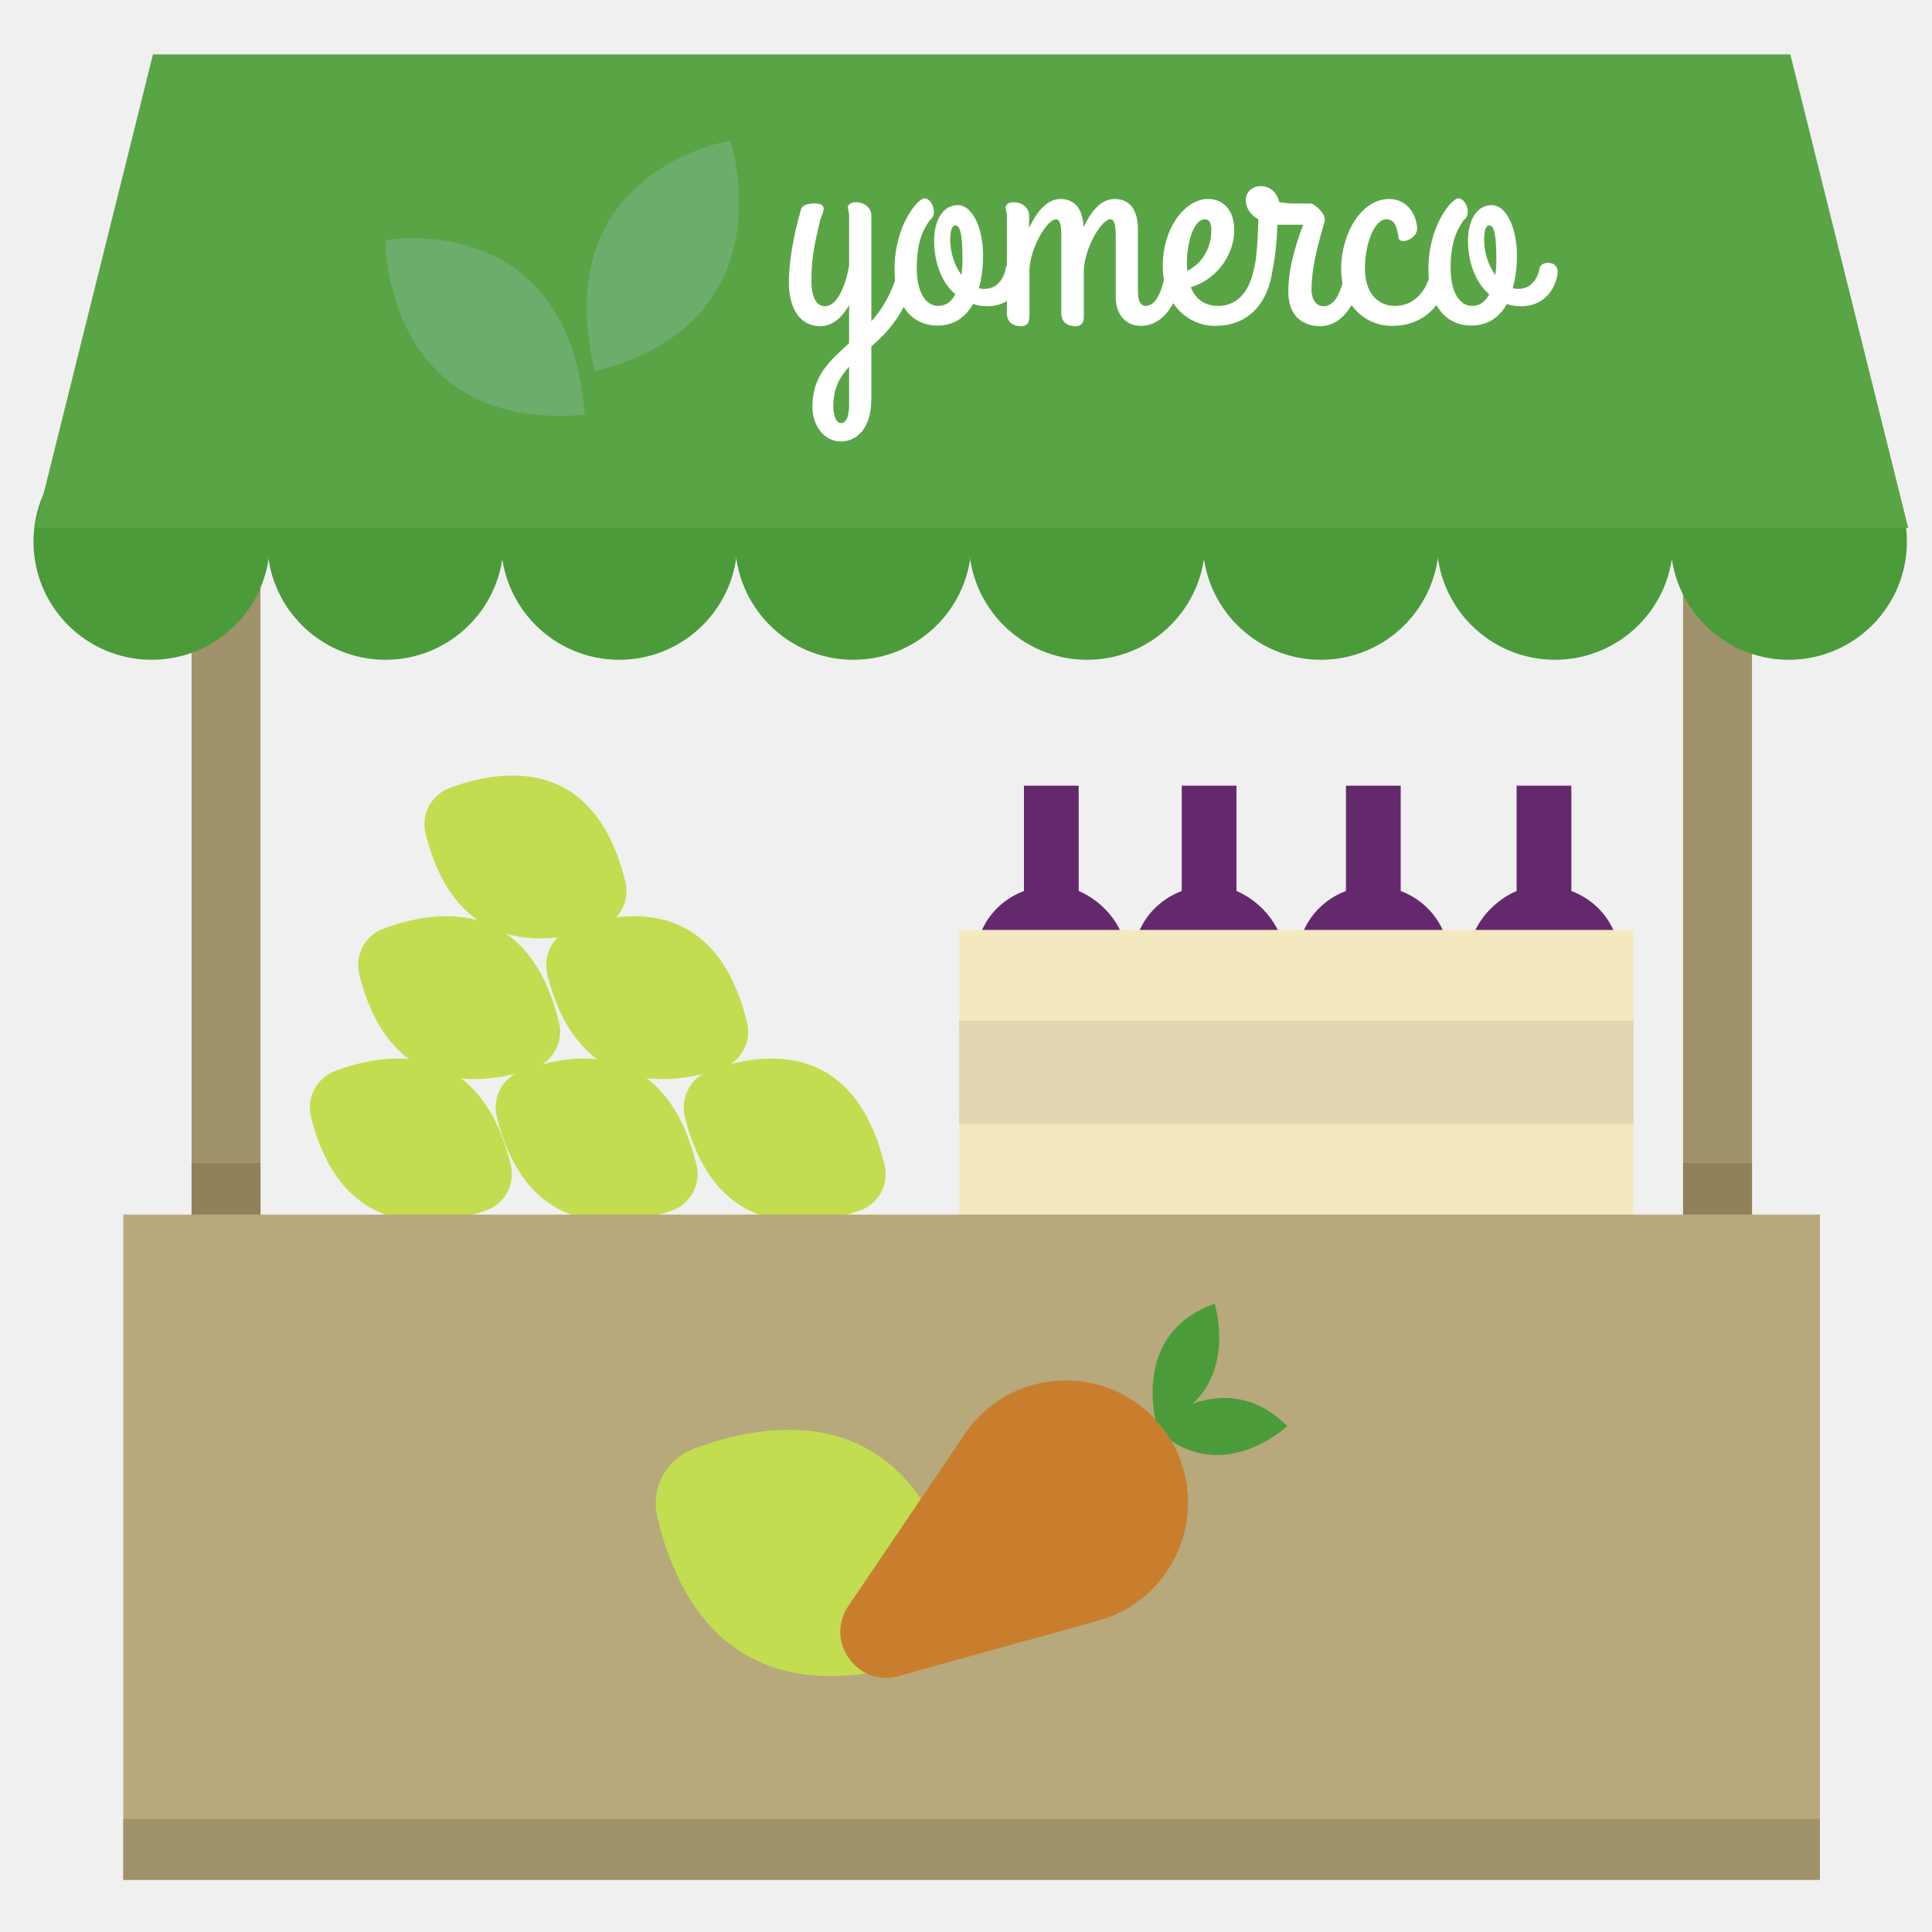
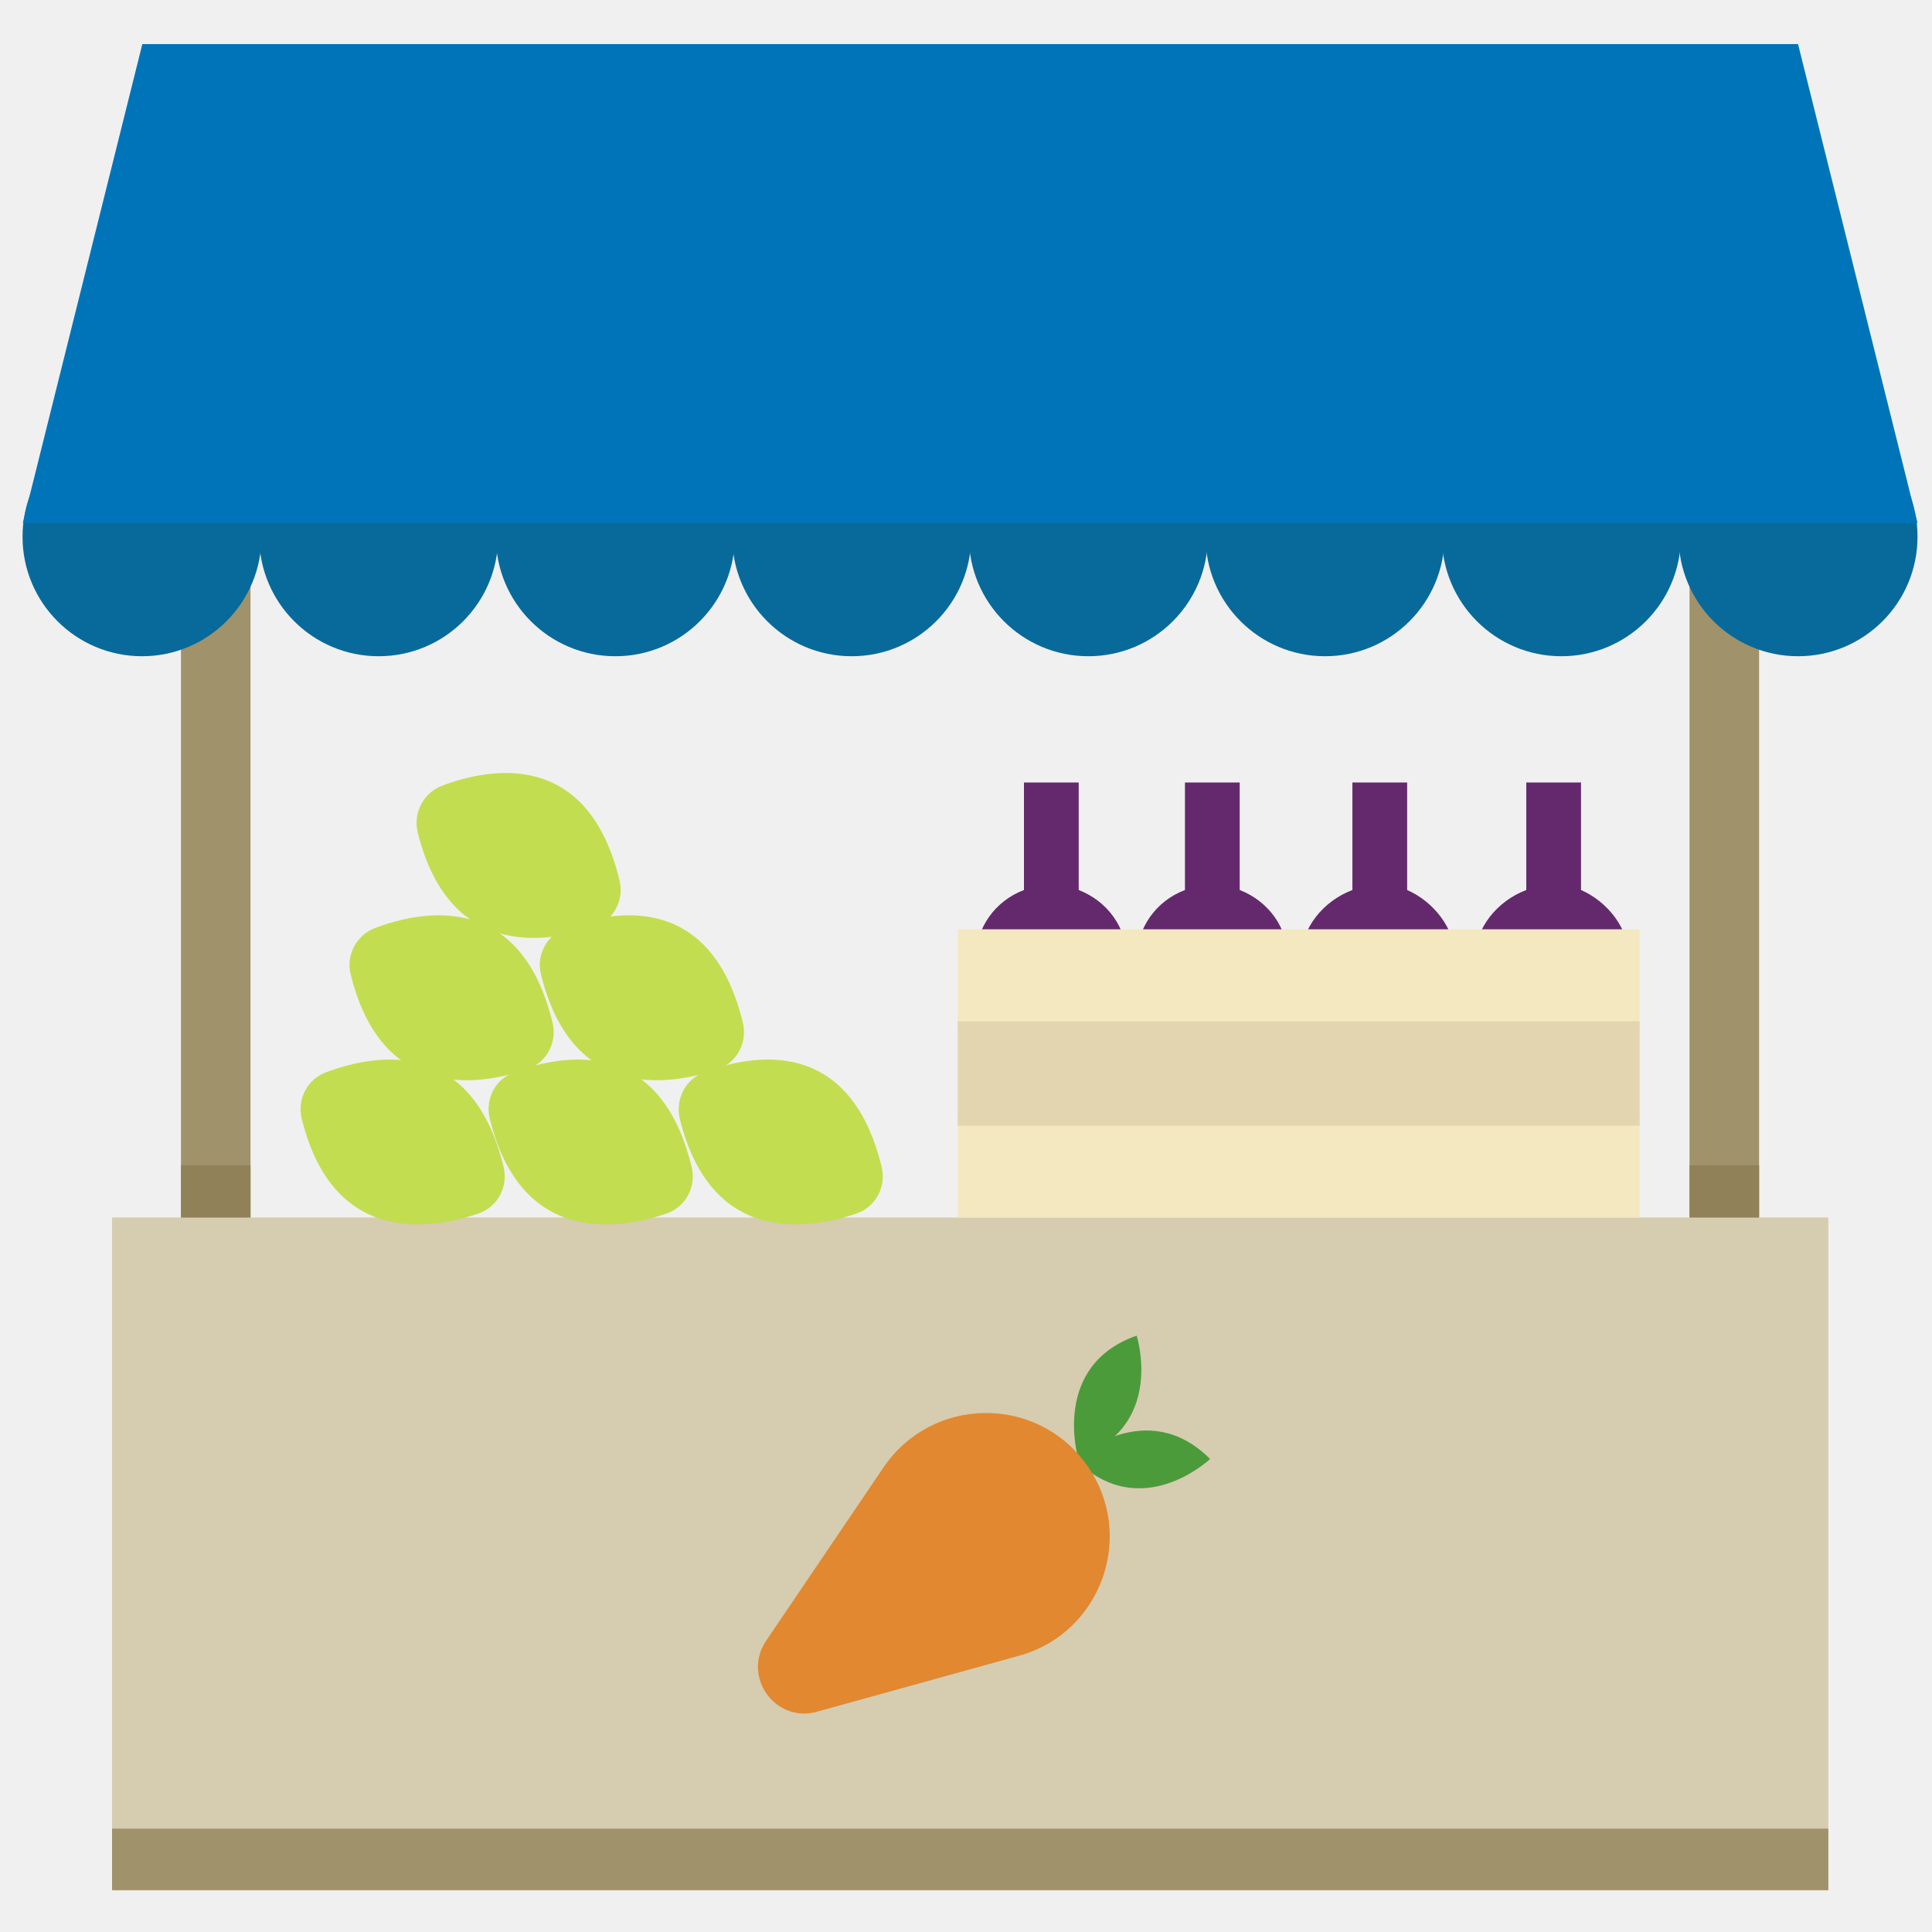
- <svg xmlns="http://www.w3.org/2000/svg" xmlns:xlink="http://www.w3.org/1999/xlink" version="1.1" id="Capa_1" x="0px" y="0px" viewBox="0 0 600 600" enable-background="new 0 0 600 600" xml:space="preserve">
+ <svg xmlns="http://www.w3.org/2000/svg" version="1.1" id="Capa_1" x="0px" y="0px" viewBox="0 0 600 600" enable-background="new 0 0 600 600" xml:space="preserve">
+   <rect x="34.8" y="378.1" fill="#D6CCB0" width="533" height="209" />
+   <rect x="34.8" y="567.9" fill="#A0926A" width="533" height="19.1" />
+   <g>
+     <rect x="56.2" y="162" fill="#A0926A" width="21.6" height="216.1" />
+     <rect x="524.7" y="162" fill="#A0926A" width="21.6" height="216.1" />
+   </g>
+   <g>
+     <rect x="56.2" y="361.9" fill="#918159" width="21.6" height="16.2" />
+     <rect x="524.7" y="361.9" fill="#918159" width="21.6" height="16.2" />
+   </g>
+   <g>
+     <circle fill="#076A9B" cx="44.1" cy="166.7" r="37.1" />
+     <circle fill="#076A9B" cx="117.6" cy="166.7" r="37.1" />
+     <circle fill="#076A9B" cx="191.1" cy="166.7" r="37.1" />
+     <circle fill="#076A9B" cx="264.5" cy="166.7" r="37.1" />
+     <circle fill="#076A9B" cx="338" cy="166.7" r="37.1" />
+     <circle fill="#076A9B" cx="411.5" cy="166.7" r="37.1" />
+     <circle fill="#076A9B" cx="484.9" cy="166.7" r="37.1" />
+     <circle fill="#076A9B" cx="558.4" cy="166.7" r="37.1" />
+   </g>
+   <polygon fill="#0074B8" points="595.5,162.4 7.1,162.4 44.2,13.7 558.4,13.7 " />
  <g>
    <g>
-       <path fill="#C2DD50" d="M104.1,332.6c15.3-5.7,44.7-10.8,54.5,29.1c1.5,6.1-1.9,12.3-7.8,14.3c-15.4,5.2-44.6,9.4-54.2-29.1    C95.1,340.9,98.3,334.8,104.1,332.6z" />
-       <path fill="#C2DD50" d="M161.8,332.6c15.3-5.7,44.7-10.8,54.5,29.1c1.5,6.1-1.9,12.3-7.8,14.3c-15.4,5.2-44.6,9.4-54.2-29.1    C152.8,340.9,156,334.8,161.8,332.6z" />
-       <path fill="#C2DD50" d="M220.2,332.6c15.3-5.7,44.7-10.8,54.5,29.1c1.5,6.1-1.9,12.3-7.8,14.3c-15.4,5.2-44.6,9.4-54.2-29.1    C211.2,340.9,214.4,334.8,220.2,332.6z" />
-       <path fill="#C2DD50" d="M177.5,288.4c15.3-5.7,44.7-10.8,54.5,29.1c1.5,6.1-1.9,12.3-7.8,14.3c-15.4,5.2-44.6,9.4-54.2-29.1    C168.5,296.7,171.7,290.5,177.5,288.4z" />
-       <path fill="#C2DD50" d="M119.1,288.4c15.3-5.7,44.7-10.8,54.5,29.1c1.5,6.1-1.9,12.3-7.8,14.3c-15.4,5.2-44.6,9.4-54.2-29.1    C110.1,296.7,113.3,290.5,119.1,288.4z" />
-       <path fill="#C2DD50" d="M139.7,244.7c15.3-5.7,44.7-10.8,54.5,29.1c1.5,6.1-1.9,12.3-7.8,14.3c-15.4,5.2-44.6,9.4-54.2-29.1    C130.7,253,133.9,246.8,139.7,244.7z" />
-     </g>
-     <g>
-       <path fill="#64296D" d="M335,276.7V244h-17v32.7c-9,3.4-15,11.7-15,21.3v54.4c0,12.6,10.9,23,23.5,23c12.6,0,23.5-10.3,23.5-23    V298C350,288.4,343,280.1,335,276.7z" />
-       <path fill="#64296D" d="M384,276.7V244h-17v32.7c-9,3.4-15,11.7-15,21.3v54.4c0,12.6,10.9,23,23.5,23c12.6,0,23.5-10.3,23.5-23    V298C399,288.4,392,280.1,384,276.7z" />
-       <path fill="#64296D" d="M435,276.7V244h-17v32.7c-9,3.4-15,11.7-15,21.3v54.4c0,12.6,10.9,23,23.5,23c12.6,0,23.5-10.3,23.5-23    V298C450,288.4,444,280.1,435,276.7z" />
-       <path fill="#64296D" d="M488,276.7V244h-17v32.7c-8,3.4-15,11.7-15,21.3v54.4c0,12.6,10.9,23,23.5,23c12.6,0,23.5-10.3,23.5-23    V298C503,288.4,497,280.1,488,276.7z" />
-       <rect x="297.9" y="345.2" fill="#F4E8C1" width="209.4" height="32.1" />
-       <rect x="297.9" y="288.8" fill="#F4E8C1" width="209.4" height="32.1" />
-       <rect x="297.9" y="317" fill="#E2D5B0" width="209.4" height="32.1" />
-     </g>
-   </g>
-   <rect x="38.3" y="377.2" fill="#B7A97B" width="526.9" height="206.6" />
-   <rect x="38.3" y="564.9" fill="#A0926A" width="526.9" height="18.9" />
-   <g>
-     <rect x="59.5" y="163.6" fill="#A0926A" width="21.4" height="213.6" />
-     <rect x="522.7" y="163.6" fill="#A0926A" width="21.4" height="213.6" />
-   </g>
-   <g>
-     <rect x="59.5" y="361.2" fill="#918159" width="21.4" height="16" />
-     <rect x="522.7" y="361.2" fill="#918159" width="21.4" height="16" />
-   </g>
-   <g>
-     <circle fill="#4B9B3B" cx="47.1" cy="168.2" r="36.7" />
-     <circle fill="#4B9B3B" cx="119.7" cy="168.2" r="36.7" />
-     <circle fill="#4B9B3B" cx="192.3" cy="168.2" r="36.7" />
-     <circle fill="#4B9B3B" cx="265" cy="168.2" r="36.7" />
-     <circle fill="#4B9B3B" cx="337.6" cy="168.2" r="36.7" />
-     <circle fill="#4B9B3B" cx="410.2" cy="168.2" r="36.7" />
-     <circle fill="#4B9B3B" cx="482.9" cy="168.2" r="36.7" />
-     <circle fill="#4B9B3B" cx="555.5" cy="168.2" r="36.7" />
-   </g>
-   <polygon fill="#59A546" points="592.6,163.9 10.9,163.9 47.5,16.9 556,16.9 " />
-   <g>
-     <path fill="#C2DD50" d="M215.5,449.9c23.1-8.6,67.6-16.4,82.3,43.9c2.2,9.2-2.8,18.6-11.8,21.7c-23.3,7.9-67.5,14.2-81.8-44   C201.9,462.4,206.7,453.2,215.5,449.9z" />
-     <g>
-       <path fill="#4B9B3B" d="M358.2,442.9c0,0,21.9-19.7,41.6,0C399.7,442.9,378.4,463.1,358.2,442.9z" />
-       <path fill="#4B9B3B" d="M359.2,442.4c0,0-8.3-28.2,18-37.5C377.2,405,386.2,433,359.2,442.4z" />
-       <path fill="#C97E2D" d="M361.8,444.5L361.8,444.5c15.4,21.5,4.8,51.7-20.7,58.8l-62,17.2c-12.8,3.6-23.1-10.8-15.6-21.8l36.1-53.3    C314.3,423.5,346.4,423.1,361.8,444.5z" />
+       <path fill="#4B9B3B" d="M333.8,453.1c0,0,22.1-19.9,42,0C375.8,453.1,354.2,473.6,333.8,453.1z" />
+       <path fill="#4B9B3B" d="M334.8,452.7c0,0-8.4-28.6,18.2-37.9C353,414.8,362.1,443.1,334.8,452.7z" />
+       <path fill="#E28830" d="M337.4,454.8L337.4,454.8c15.6,21.7,4.8,52.3-20.9,59.4l-62.8,17.4c-12.9,3.6-23.3-10.9-15.8-22l36.5-53.9    C289.4,433.6,321.8,433.1,337.4,454.8z" />
    </g>
  </g>
  <g>
    <g>
-       <defs>
-         <path id="SVGID_1_" d="M226.8,43.7c0,0-57.1,8.9-42.1,71.6C245.5,100,226.8,43.7,226.8,43.7" />
-       </defs>
-       <clipPath id="SVGID_2_">
-         <use xlink:href="#SVGID_1_" overflow="visible" />
-       </clipPath>
-       <g clip-path="url(#SVGID_2_)">
-         <defs>
-           <rect id="SVGID_3_" x="-92.4" y="-76.3" width="981.4" height="4965.4" />
-         </defs>
-         <clipPath id="SVGID_4_">
-           <use xlink:href="#SVGID_3_" overflow="visible" />
-         </clipPath>
-         <rect x="166.9" y="28.3" clip-path="url(#SVGID_4_)" fill="#6CAD6C" width="78" height="102.3" />
-       </g>
+       <path fill="#C2DD50" d="M101.3,333c15.4-5.8,45.3-11,55.1,29.4c1.5,6.2-1.9,12.5-7.9,14.5c-15.6,5.3-45.2,9.5-54.8-29.5    C92.2,341.3,95.5,335.1,101.3,333z" />
+       <path fill="#C2DD50" d="M159.7,333c15.4-5.8,45.3-11,55.1,29.4c1.5,6.2-1.9,12.5-7.9,14.5c-15.6,5.3-45.2,9.5-54.8-29.5    C150.6,341.3,153.8,335.1,159.7,333z" />
+       <path fill="#C2DD50" d="M218.7,333c15.4-5.8,45.3-11,55.1,29.4c1.5,6.2-1.9,12.5-7.9,14.5c-15.6,5.3-45.2,9.5-54.8-29.5    C209.7,341.3,212.9,335.1,218.7,333z" />
+       <path fill="#C2DD50" d="M175.6,288.2c15.4-5.8,45.3-11,55.1,29.4c1.5,6.2-1.9,12.5-7.9,14.5c-15.6,5.3-45.2,9.5-54.8-29.5    C166.5,296.6,169.8,290.4,175.6,288.2z" />
+       <path fill="#C2DD50" d="M116.5,288.2c15.4-5.8,45.3-11,55.1,29.4c1.5,6.2-1.9,12.5-7.9,14.5c-15.6,5.3-45.2,9.5-54.8-29.5    C107.4,296.6,110.7,290.4,116.5,288.2z" />
+       <path fill="#C2DD50" d="M137.3,244c15.4-5.8,45.3-11,55.1,29.4c1.5,6.2-1.9,12.5-7.9,14.5c-15.6,5.3-45.2,9.5-54.8-29.5    C128.3,252.4,131.5,246.2,137.3,244z" />
    </g>
    <g>
-       <defs>
-         <path id="SVGID_5_" d="M119.7,74.6c0,0-0.5,59.6,61.9,54.2C176.6,64.3,119.7,74.6,119.7,74.6" />
-       </defs>
-       <clipPath id="SVGID_6_">
-         <use xlink:href="#SVGID_5_" overflow="visible" />
-       </clipPath>
-       <g clip-path="url(#SVGID_6_)">
-         <defs>
-           <rect id="SVGID_7_" x="-92.4" y="-76.3" width="981.4" height="4965.4" />
-         </defs>
-         <clipPath id="SVGID_8_">
-           <use xlink:href="#SVGID_7_" overflow="visible" />
-         </clipPath>
-         <rect x="104.4" y="58.6" clip-path="url(#SVGID_8_)" fill="#6CAD6C" width="92.5" height="85.8" />
-       </g>
-     </g>
-     <g>
-       <defs>
-         <path id="SVGID_9_" d="M280.9,82.1c1.5,0,3.2,2.1,3.2,3.8c0,0.1,0,0.6-0.1,0.9c-3.1,10.9-8.4,16.4-13.4,20.8v16.2     c0,9.8-4.9,13.3-9.5,13.3c-5.1,0-8.8-4.8-8.8-10.8c0-9.5,5.3-14.2,11.4-19.7V94.8c-2.2,3.7-5,6.5-9,6.5c-6.1,0-9.7-5.3-9.7-13.5     c0-9.9,3.3-21.1,3.3-21.1c0.6-1.6,0-3.5,4.9-3.5c4.5,0,1.8,3.7,1.5,5.2c-1.6,6.9-2.7,11.1-2.7,18.9c0,5.1,1.6,7.8,4.2,7.8     c3.7,0,6.4-6.1,7.5-12.7V67.4c0-1.8-0.4-2.3-0.4-3c0-0.9,1.1-1.6,2.4-1.6c3,0,4.9,1.9,4.9,4.1v32.9c3.3-3.7,6.2-8.4,8.1-14.9     C279.2,82.9,280,82.1,280.9,82.1 M263.7,123.9v-10c-2.9,3.1-4.9,6.7-4.9,12.3c0,2.9,0.9,5.2,2.4,5.2     C264,131.3,263.7,125.7,263.7,123.9" />
-       </defs>
-       <clipPath id="SVGID_10_">
-         <use xlink:href="#SVGID_9_" overflow="visible" />
-       </clipPath>
-       <g clip-path="url(#SVGID_10_)">
-         <defs>
-           <rect id="SVGID_11_" x="-92.4" y="-76.3" width="981.4" height="4965.4" />
-         </defs>
-         <clipPath id="SVGID_12_">
-           <use xlink:href="#SVGID_11_" overflow="visible" />
-         </clipPath>
-         <rect x="229.6" y="47.4" clip-path="url(#SVGID_12_)" fill="#FFFFFF" width="69.8" height="105.1" />
-       </g>
-     </g>
-     <g>
-       <defs>
-         <path id="SVGID_13_" d="M317.8,85.8c-1.1,5.1-4.9,9.3-11.1,9.3c-1.6,0-3.1-0.2-4.5-0.7c-2.3,4-5.8,6.7-11,6.7     c-9.3,0-13.4-8.1-13.4-17.4c0-13.8,7.3-22.1,9.3-22.1c2.4,0,4.2,5,1.8,6.6c-1.5,2.2-4.2,5.7-4.2,15c0,7.9,3,11.8,6.6,11.8     c2.6,0,4.2-1.4,5.4-3.6c-4.3-3.7-6.6-9.9-6.6-16.7c0-5.9,2.5-11,7.4-11c4.3,0,7.8,6.7,7.8,15.7c0,3.5-0.4,6.9-1.3,10.1     c0.6,0.2,1.2,0.2,1.8,0.2c3.9,0,6-3.1,6.6-6.7C312.9,81,319,80.6,317.8,85.8 M298.6,85.4c0.2-1.5,0.3-2.9,0.3-4.3     c0-6.4-0.3-11.1-2.2-11.1c-1,0-1.6,1.5-1.6,4.4C295.1,78.6,296.5,82.6,298.6,85.4" />
-       </defs>
-       <clipPath id="SVGID_14_">
-         <use xlink:href="#SVGID_13_" overflow="visible" />
-       </clipPath>
-       <g clip-path="url(#SVGID_14_)">
-         <defs>
-           <rect id="SVGID_15_" x="-92.4" y="-76.3" width="981.4" height="4965.4" />
-         </defs>
-         <clipPath id="SVGID_16_">
-           <use xlink:href="#SVGID_15_" overflow="visible" />
-         </clipPath>
-         <rect x="262.5" y="46.3" clip-path="url(#SVGID_16_)" fill="#FFFFFF" width="70.8" height="70.2" />
-       </g>
-     </g>
-     <g>
-       <defs>
-         <path id="SVGID_17_" d="M354.2,101.2c-4.9,0-7.7-4-7.7-8.8v-19c0-2.9-0.2-5.3-1.7-5.3c-2.5,0-7.7,8.1-8.2,15.5v13.7     c0,1.8,0.1,4-2.6,4c-1.8,0-4.4-0.7-4.4-4.1V73.4c0-2.9-0.2-5.3-1.7-5.3c-2.5,0-7.7,8.1-8.2,15.5v13.7c0,1.8,0.1,4-2.6,4     c-1.8,0-4.4-0.7-4.4-4.1V67.4c0-1.8-0.4-2.3-0.4-3c0-0.9,1.1-1.6,2.4-1.6c3,0,4.9,1.9,4.9,4.1v3.9c2.4-5.1,5.6-9,9.7-9     c5.5,0,7.1,4.6,7.2,8.8c2.3-5,5.5-8.8,9.6-8.8c6,0,7.3,5.2,7.3,9.5v19.4c0,0.8,0,4.3,2.4,4.3c3.7,0,5.3-6,6.1-10.1     c0.4-2,1.3-2.8,2.2-2.8c1.5,0,3.2,2.1,3.2,3.8c0,0.1,0,0.3-0.1,0.7C365.6,92.8,362.1,101.2,354.2,101.2" />
-       </defs>
-       <clipPath id="SVGID_18_">
-         <use xlink:href="#SVGID_17_" overflow="visible" />
-       </clipPath>
-       <g clip-path="url(#SVGID_18_)">
-         <defs>
-           <rect id="SVGID_19_" x="-92.4" y="-76.3" width="981.4" height="4965.4" />
-         </defs>
-         <clipPath id="SVGID_20_">
-           <use xlink:href="#SVGID_19_" overflow="visible" />
-         </clipPath>
-         <rect x="296.9" y="46.5" clip-path="url(#SVGID_20_)" fill="#FFFFFF" width="85.8" height="70" />
-       </g>
-     </g>
-     <g>
-       <defs>
-         <path id="SVGID_21_" d="M369.8,89.2c1.3,3.2,3.8,5.8,8.5,5.8c7.1,0,10.1-6.1,11.2-11.8c0.8-4.2,6-2.3,5.6,0.9     c-0.6,5.7-4.3,17.1-17.8,17.1c-8.3,0-16.2-6.8-16.2-18.6c0-11.9,7-20.8,14-20.8c5.1,0,8.2,3.8,8.2,9.5     C383.4,78.2,378.7,86.5,369.8,89.2 M368.7,84.1c4.6-2.2,7.5-7,7.5-12.7c0-2.1-0.7-3.3-1.9-3.3c-4.5,0-5.9,10.3-5.7,14.2     C368.6,82.9,368.7,83.5,368.7,84.1" />
-       </defs>
-       <clipPath id="SVGID_22_">
-         <use xlink:href="#SVGID_21_" overflow="visible" />
-       </clipPath>
-       <g clip-path="url(#SVGID_22_)">
-         <defs>
-           <rect id="SVGID_23_" x="-92.4" y="-76.3" width="981.4" height="4965.4" />
-         </defs>
-         <clipPath id="SVGID_24_">
-           <use xlink:href="#SVGID_23_" overflow="visible" />
-         </clipPath>
-         <rect x="345.8" y="46.5" clip-path="url(#SVGID_24_)" fill="#FFFFFF" width="64.7" height="70" />
-       </g>
-     </g>
-     <g>
-       <defs>
-         <path id="SVGID_25_" d="M400.1,90.5c0-6,1.6-12.7,4.6-20.7h-7h-1c-0.1,3.7-0.6,11.8-2.3,17.2c-1.2,3.9-6,0.6-5.1-2.6     c1-3.7,1.4-11.5,1.5-16.3c-2.3-1.3-3.9-3.3-3.9-6c0-2.6,2.2-4.3,4.6-4.3c2.2,0,4.8,1.1,5.8,5c3,0.4,3.9,0.4,4.9,0.4h4.8     c1.1,0,4.8,3.1,4.4,5.2c0,1.1-4.1,12.2-4.1,21.6c0,2.6,1.2,5.1,3.7,5.1c4.2,0,5.8-6,6.6-10.1c0.4-2,1.3-2.8,2.2-2.8     c1.5,0,3.2,2.1,3.2,3.8c0,0.3-0.1,0.5-0.1,0.7c-1.6,6.2-5.2,14.6-13.1,14.6C405.2,101.2,400.1,98.8,400.1,90.5" />
-       </defs>
-       <clipPath id="SVGID_26_">
-         <use xlink:href="#SVGID_25_" overflow="visible" />
-       </clipPath>
-       <g clip-path="url(#SVGID_26_)">
-         <defs>
-           <rect id="SVGID_27_" x="-92.4" y="-76.3" width="981.4" height="4965.4" />
-         </defs>
-         <clipPath id="SVGID_28_">
-           <use xlink:href="#SVGID_27_" overflow="visible" />
-         </clipPath>
-         <rect x="371.5" y="42.5" clip-path="url(#SVGID_28_)" fill="#FFFFFF" width="66.6" height="74.1" />
-       </g>
-     </g>
-     <g>
-       <defs>
-         <path id="SVGID_29_" d="M416.5,83.5c0-10.8,6.2-21.7,14.9-21.7c6.3,0,8.7,5.9,8.7,9.2c0,3.6-6.3,5.4-5.8,2.2     c-0.5-1.6-0.6-5.1-3.8-5.1c-3.4,0-6.6,6.9-6.6,15.4c0,7.4,3.9,11.5,9.3,11.5c7.1,0,10.4-6.1,11.5-11.8c0.8-4.2,6-2.3,5.6,0.9     c-0.6,5.7-4.7,17.1-18.1,17.1C424.2,101.2,416.5,95,416.5,83.5" />
-       </defs>
-       <clipPath id="SVGID_30_">
-         <use xlink:href="#SVGID_29_" overflow="visible" />
-       </clipPath>
-       <g clip-path="url(#SVGID_30_)">
-         <defs>
-           <rect id="SVGID_31_" x="-92.4" y="-76.3" width="981.4" height="4965.4" />
-         </defs>
-         <clipPath id="SVGID_32_">
-           <use xlink:href="#SVGID_31_" overflow="visible" />
-         </clipPath>
-         <rect x="401.1" y="46.5" clip-path="url(#SVGID_32_)" fill="#FFFFFF" width="64.7" height="70" />
-       </g>
-     </g>
-     <g>
-       <defs>
-         <path id="SVGID_33_" d="M483.6,85.8c-1.1,5.1-4.9,9.3-11.1,9.3c-1.6,0-3.1-0.2-4.5-0.7c-2.3,4-5.8,6.7-11,6.7     c-9.3,0-13.4-8.1-13.4-17.4c0-13.8,7.3-22.1,9.3-22.1c2.4,0,4.2,5,1.8,6.6c-1.5,2.2-4.2,5.7-4.2,15c0,7.9,3,11.8,6.6,11.8     c2.6,0,4.2-1.4,5.4-3.6c-4.3-3.7-6.6-9.9-6.6-16.7c0-5.9,2.5-11,7.4-11c4.3,0,7.8,6.7,7.8,15.7c0,3.5-0.4,6.9-1.3,10.1     c0.6,0.2,1.2,0.2,1.8,0.2c3.9,0,6-3.1,6.6-6.7C478.8,81,484.8,80.6,483.6,85.8 M464.4,85.4c0.2-1.5,0.3-2.9,0.3-4.3     c0-6.4-0.3-11.1-2.2-11.1c-1,0-1.6,1.5-1.6,4.4C460.9,78.6,462.3,82.6,464.4,85.4" />
-       </defs>
-       <clipPath id="SVGID_34_">
-         <use xlink:href="#SVGID_33_" overflow="visible" />
-       </clipPath>
-       <g clip-path="url(#SVGID_34_)">
-         <defs>
-           <rect id="SVGID_35_" x="-92.4" y="-76.3" width="981.4" height="4965.4" />
-         </defs>
-         <clipPath id="SVGID_36_">
-           <use xlink:href="#SVGID_35_" overflow="visible" />
-         </clipPath>
-         <rect x="428.4" y="46.3" clip-path="url(#SVGID_36_)" fill="#FFFFFF" width="70.8" height="70.2" />
-       </g>
+       <path fill="#64296D" d="M335,276.4V243h-17v33.4c-9,3.4-15,11.8-15,21.5v55c0,12.8,10.7,23.2,23.5,23.2    c12.8,0,23.5-10.5,23.5-23.2v-55C350,288.2,344,279.9,335,276.4z" />
+       <path fill="#64296D" d="M385,276.4V243h-17v33.4c-9,3.4-15,11.8-15,21.5v55c0,12.8,10.7,23.2,23.5,23.2    c12.8,0,23.5-10.5,23.5-23.2v-55C400,288.2,394,279.9,385,276.4z" />
+       <path fill="#64296D" d="M437,276.4V243h-17v33.4c-9,3.4-16,11.8-16,21.5v55c0,12.8,11.2,23.2,24,23.2c12.8,0,24-10.5,24-23.2v-55    C452,288.2,445,279.9,437,276.4z" />
+       <path fill="#64296D" d="M491,276.4V243h-17v33.4c-9,3.4-16,11.8-16,21.5v55c0,12.8,11.2,23.2,24,23.2c12.8,0,24-10.5,24-23.2v-55    C506,288.2,499,279.9,491,276.4z" />
+       <rect x="297.4" y="345.7" fill="#F4E8C1" width="211.8" height="32.4" />
+       <rect x="297.4" y="288.6" fill="#F4E8C1" width="211.8" height="32.4" />
+       <rect x="297.4" y="317.2" fill="#E2D5B0" width="211.8" height="32.4" />
    </g>
  </g>
</svg>
